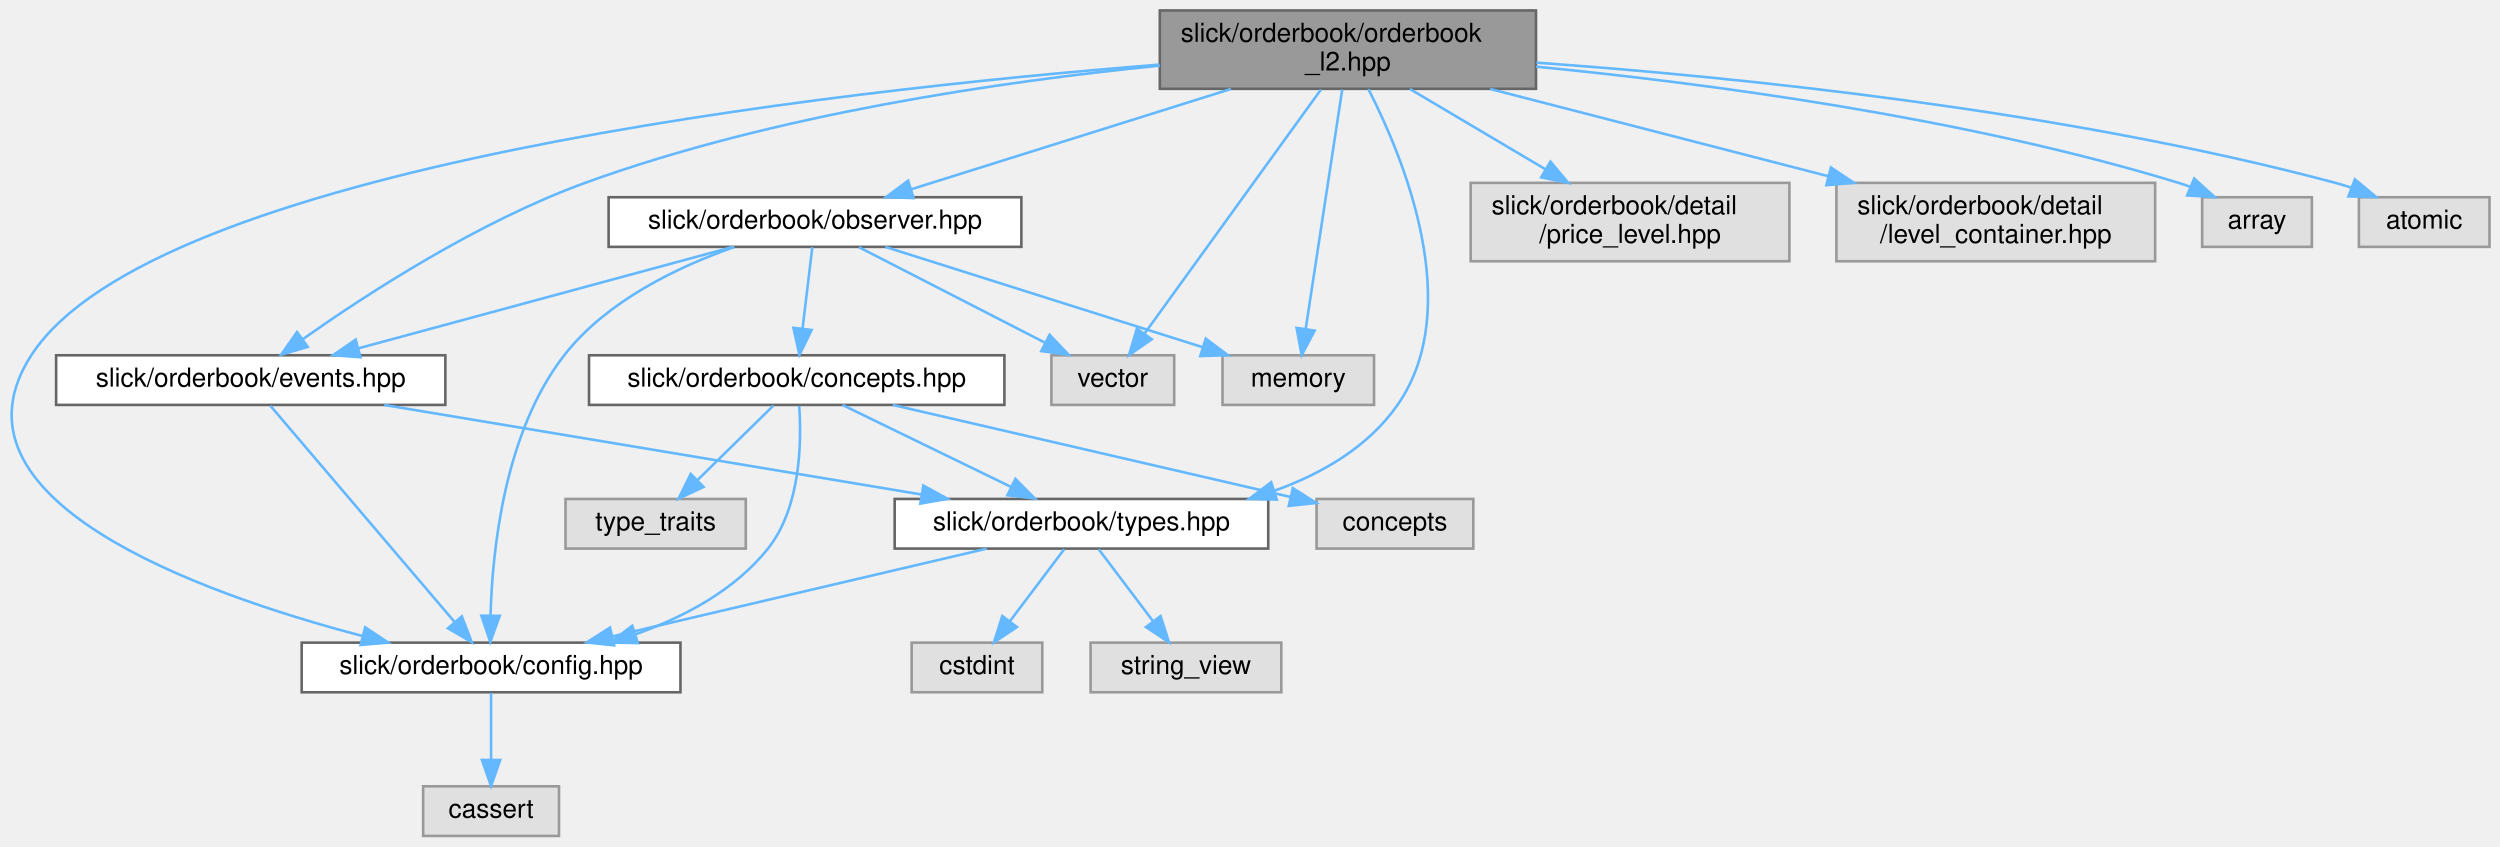
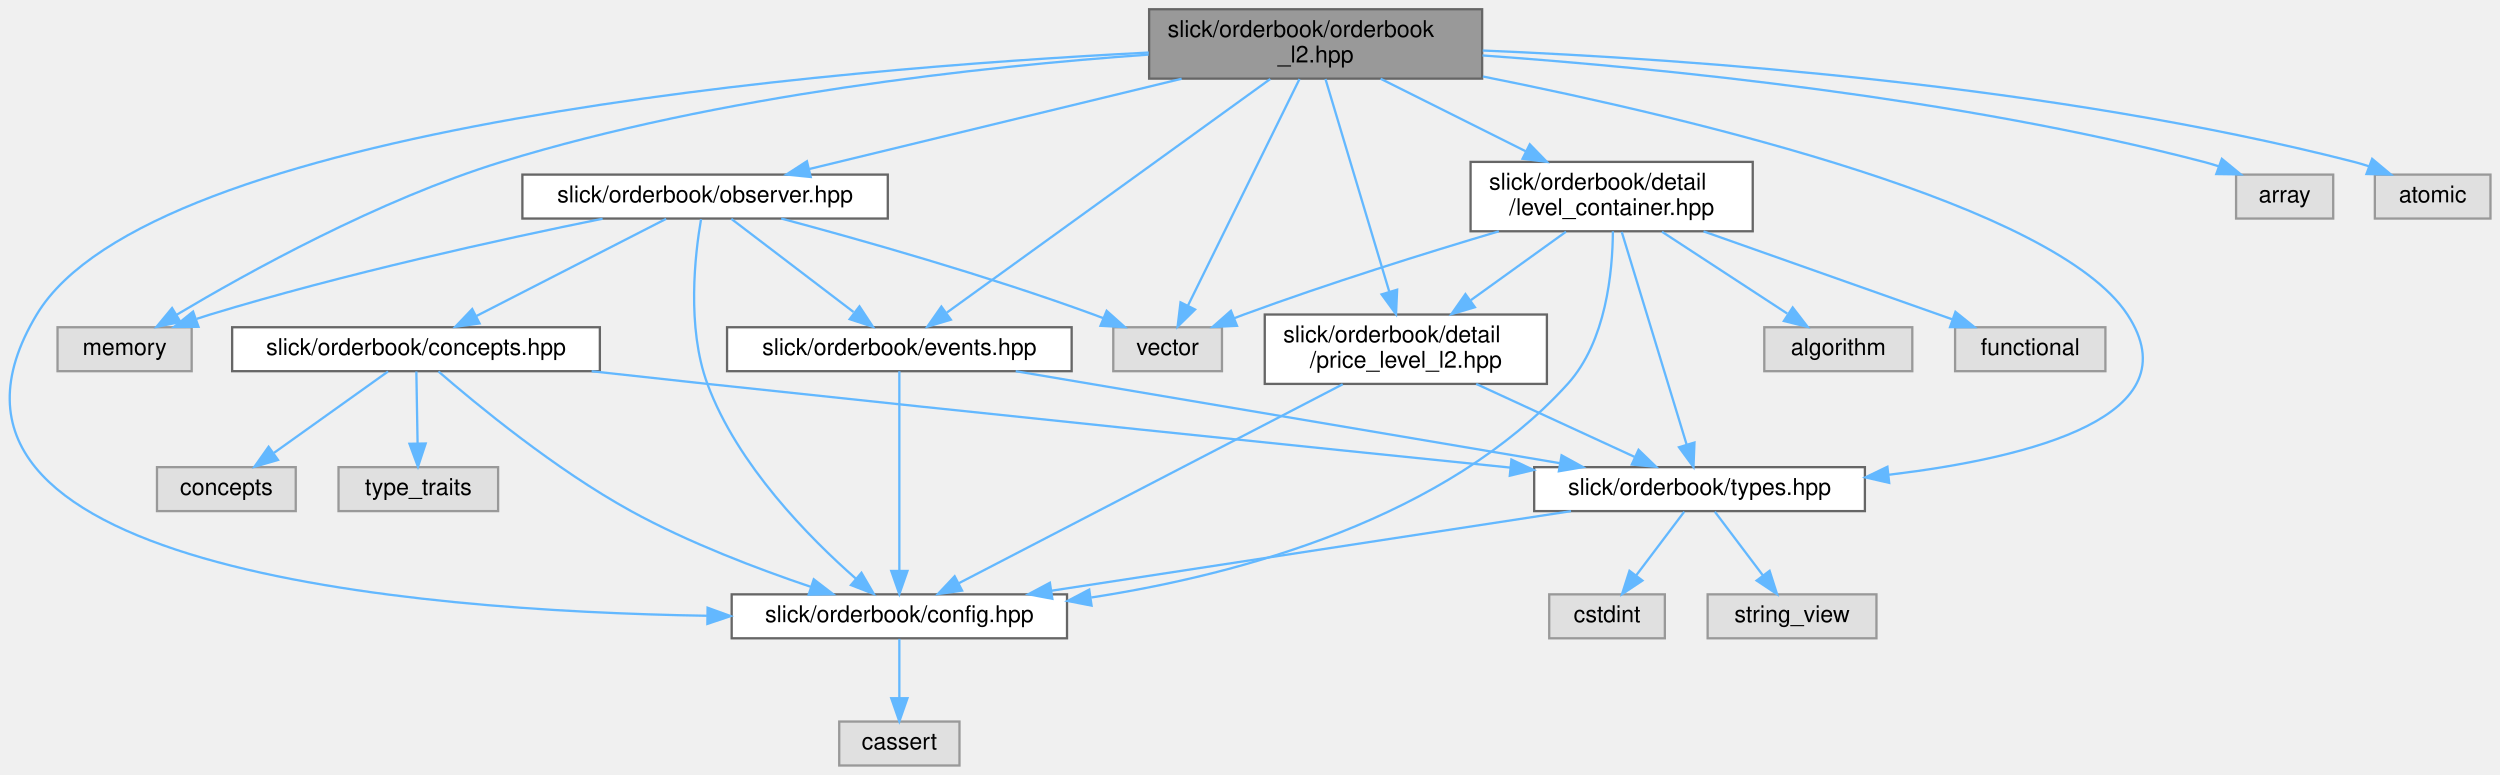
- <svg xmlns="http://www.w3.org/2000/svg" xmlns:xlink="http://www.w3.org/1999/xlink" width="957pt" height="324pt" viewBox="0.00 0.00 956.96 324.00">
-   <g id="graph0" class="graph" transform="scale(1 1) rotate(0) translate(4 320)">
+ <svg xmlns="http://www.w3.org/2000/svg" xmlns:xlink="http://www.w3.org/1999/xlink" width="1081pt" height="335pt" viewBox="0.00 0.00 1080.76 335.00">
+   <g id="graph0" class="graph" transform="scale(1 1) rotate(0) translate(4 331)">
    <g id="Node000001" class="node">
      <g id="a_Node000001">
        <a xlink:title=" ">
-           <polygon fill="#999999" stroke="#666666" points="583.96,-316 439.96,-316 439.96,-286 583.96,-286 583.96,-316" />
-           <text text-anchor="start" x="447.96" y="-304" font-family="Helvetica,sans-Serif" font-size="10.00">slick/orderbook/orderbook</text>
-           <text text-anchor="middle" x="511.96" y="-293" font-family="Helvetica,sans-Serif" font-size="10.00">_l2.hpp</text>
+           <polygon fill="#999999" stroke="#666666" points="636.76,-327 492.76,-327 492.76,-297 636.76,-297 636.76,-327" />
+           <text text-anchor="start" x="500.76" y="-315" font-family="Helvetica,sans-Serif" font-size="10.00">slick/orderbook/orderbook</text>
+           <text text-anchor="middle" x="564.76" y="-304" font-family="Helvetica,sans-Serif" font-size="10.00">_l2.hpp</text>
        </a>
      </g>
    </g>
    <g id="Node000002" class="node">
      <g id="a_Node000002">
        <a xlink:href="config_8hpp.html" target="_top" xlink:title=" ">
-           <polygon fill="white" stroke="#666666" points="256.46,-74 111.46,-74 111.46,-55 256.46,-55 256.46,-74" />
-           <text text-anchor="middle" x="183.96" y="-62" font-family="Helvetica,sans-Serif" font-size="10.00">slick/orderbook/config.hpp</text>
+           <polygon fill="white" stroke="#666666" points="457.26,-74 312.26,-74 312.26,-55 457.26,-55 457.26,-74" />
+           <text text-anchor="middle" x="384.76" y="-62" font-family="Helvetica,sans-Serif" font-size="10.00">slick/orderbook/config.hpp</text>
        </a>
      </g>
    </g>
    <g id="edge1_Node000001_Node000002" class="edge">
      <g id="a_edge1_Node000001_Node000002">
        <a xlink:title=" ">
-           <path fill="none" stroke="#63b8ff" d="M439.74,-295.27C311.84,-285.09 54.52,-255.94 7.96,-184 -27.61,-129.03 71.05,-93.27 134.7,-76.54" />
-           <polygon fill="#63b8ff" stroke="#63b8ff" points="135.76,-79.88 144.59,-74.02 134.03,-73.1 135.76,-79.88" />
+           <path fill="none" stroke="#63b8ff" d="M492.59,-308.28C354.2,-301.22 60.84,-276.73 11.76,-195 -53.87,-85.72 172.68,-66.87 301.55,-64.74" />
+           <polygon fill="#63b8ff" stroke="#63b8ff" points="301.84,-68.23 311.79,-64.6 301.75,-61.23 301.84,-68.23" />
        </a>
      </g>
    </g>
    <g id="Node000004" class="node">
      <g id="a_Node000004">
        <a xlink:href="types_8hpp.html" target="_top" xlink:title=" ">
-           <polygon fill="white" stroke="#666666" points="481.46,-129 338.46,-129 338.46,-110 481.46,-110 481.46,-129" />
-           <text text-anchor="middle" x="409.96" y="-117" font-family="Helvetica,sans-Serif" font-size="10.00">slick/orderbook/types.hpp</text>
+           <polygon fill="white" stroke="#666666" points="802.26,-129 659.26,-129 659.26,-110 802.26,-110 802.26,-129" />
+           <text text-anchor="middle" x="730.76" y="-117" font-family="Helvetica,sans-Serif" font-size="10.00">slick/orderbook/types.hpp</text>
        </a>
      </g>
    </g>
    <g id="edge3_Node000001_Node000004" class="edge">
      <g id="a_edge3_Node000001_Node000004">
        <a xlink:title=" ">
-           <path fill="none" stroke="#63b8ff" d="M519.8,-285.89C533.27,-259.57 556.96,-202.27 530.96,-165 519.78,-148.98 502.16,-138.71 483.79,-132.13" />
-           <polygon fill="#63b8ff" stroke="#63b8ff" points="484.73,-128.76 474.14,-129.02 482.58,-135.42 484.73,-128.76" />
+           <path fill="none" stroke="#63b8ff" d="M637.08,-297.92C730.46,-279.32 884.73,-242.19 915.76,-195 944.55,-151.22 874.66,-133.17 812.7,-125.72" />
+           <polygon fill="#63b8ff" stroke="#63b8ff" points="812.77,-122.21 802.44,-124.58 811.99,-129.17 812.77,-122.21" />
        </a>
      </g>
    </g>
    <g id="Node000007" class="node">
      <g id="a_Node000007">
        <a xlink:href="events_8hpp.html" target="_top" xlink:title=" ">
-           <polygon fill="white" stroke="#666666" points="166.46,-184 17.46,-184 17.46,-165 166.46,-165 166.46,-184" />
-           <text text-anchor="middle" x="91.96" y="-172" font-family="Helvetica,sans-Serif" font-size="10.00">slick/orderbook/events.hpp</text>
+           <polygon fill="white" stroke="#666666" points="459.26,-189.5 310.26,-189.5 310.26,-170.5 459.26,-170.5 459.26,-189.5" />
+           <text text-anchor="middle" x="384.76" y="-177.5" font-family="Helvetica,sans-Serif" font-size="10.00">slick/orderbook/events.hpp</text>
        </a>
      </g>
    </g>
    <g id="edge7_Node000001_Node000007" class="edge">
      <g id="a_edge7_Node000001_Node000007">
        <a xlink:title=" ">
-           <path fill="none" stroke="#63b8ff" d="M439.92,-294.87C379.68,-288.89 292.23,-276.25 219.96,-250 179.03,-235.14 136.23,-207.33 111.95,-190.22" />
-           <polygon fill="#63b8ff" stroke="#63b8ff" points="113.77,-187.21 103.6,-184.23 109.69,-192.9 113.77,-187.21" />
+           <path fill="none" stroke="#63b8ff" d="M545.15,-296.84C510.86,-272.07 440.31,-221.12 405.34,-195.87" />
+           <polygon fill="#63b8ff" stroke="#63b8ff" points="407.03,-192.77 396.87,-189.75 402.93,-198.44 407.03,-192.77" />
        </a>
      </g>
    </g>
    <g id="Node000008" class="node">
      <g id="a_Node000008">
        <a xlink:href="observer_8hpp.html" target="_top" xlink:title=" ">
-           <polygon fill="white" stroke="#666666" points="386.96,-244.5 228.96,-244.5 228.96,-225.5 386.96,-225.5 386.96,-244.5" />
-           <text text-anchor="middle" x="307.96" y="-232.5" font-family="Helvetica,sans-Serif" font-size="10.00">slick/orderbook/observer.hpp</text>
+           <polygon fill="white" stroke="#666666" points="379.76,-255.5 221.76,-255.5 221.76,-236.5 379.76,-236.5 379.76,-255.5" />
+           <text text-anchor="middle" x="300.76" y="-243.5" font-family="Helvetica,sans-Serif" font-size="10.00">slick/orderbook/observer.hpp</text>
        </a>
      </g>
    </g>
    <g id="edge10_Node000001_Node000008" class="edge">
      <g id="a_edge10_Node000001_Node000008">
        <a xlink:title=" ">
-           <path fill="none" stroke="#63b8ff" d="M467.19,-285.95C430.47,-274.43 379.12,-258.32 344.76,-247.54" />
-           <polygon fill="#63b8ff" stroke="#63b8ff" points="345.7,-244.17 335.11,-244.52 343.6,-250.85 345.7,-244.17" />
+           <path fill="none" stroke="#63b8ff" d="M506.82,-296.95C458.38,-285.21 390.27,-268.7 345.83,-257.93" />
+           <polygon fill="#63b8ff" stroke="#63b8ff" points="346.44,-254.47 335.89,-255.52 344.79,-261.27 346.44,-254.47" />
        </a>
      </g>
    </g>
    <g id="Node000012" class="node">
      <g id="a_Node000012">
        <a xlink:title=" ">
-           <polygon fill="#e0e0e0" stroke="#999999" points="445.46,-184 398.46,-184 398.46,-165 445.46,-165 445.46,-184" />
-           <text text-anchor="middle" x="421.96" y="-172" font-family="Helvetica,sans-Serif" font-size="10.00">vector</text>
-         </a>
-       </g>
-     </g>
-     <g id="edge23_Node000001_Node000012" class="edge">
-       <g id="a_edge23_Node000001_Node000012">
-         <a xlink:title=" ">
-           <path fill="none" stroke="#63b8ff" d="M501.64,-285.72C484.93,-262.61 452.05,-217.13 434.2,-192.43" />
-           <polygon fill="#63b8ff" stroke="#63b8ff" points="436.85,-190.12 428.16,-184.07 431.18,-194.22 436.85,-190.12" />
+           <polygon fill="#e0e0e0" stroke="#999999" points="524.26,-189.5 477.26,-189.5 477.26,-170.5 524.26,-170.5 524.26,-189.5" />
+           <text text-anchor="middle" x="500.76" y="-177.5" font-family="Helvetica,sans-Serif" font-size="10.00">vector</text>
+         </a>
+       </g>
+     </g>
+     <g id="edge31_Node000001_Node000012" class="edge">
+       <g id="a_edge31_Node000001_Node000012">
+         <a xlink:title=" ">
+           <path fill="none" stroke="#63b8ff" d="M557.79,-296.84C546.06,-273.02 522.41,-224.99 509.56,-198.88" />
+           <polygon fill="#63b8ff" stroke="#63b8ff" points="512.62,-197.17 505.07,-189.75 506.34,-200.27 512.62,-197.17" />
        </a>
      </g>
    </g>
    <g id="Node000013" class="node">
      <g id="a_Node000013">
        <a xlink:title=" ">
-           <polygon fill="#e0e0e0" stroke="#999999" points="521.96,-184 463.96,-184 463.96,-165 521.96,-165 521.96,-184" />
-           <text text-anchor="middle" x="492.96" y="-172" font-family="Helvetica,sans-Serif" font-size="10.00">memory</text>
-         </a>
-       </g>
-     </g>
-     <g id="edge22_Node000001_Node000013" class="edge">
-       <g id="a_edge22_Node000001_Node000013">
-         <a xlink:title=" ">
-           <path fill="none" stroke="#63b8ff" d="M509.78,-285.72C506.33,-263.12 499.62,-219.12 495.8,-194.09" />
-           <polygon fill="#63b8ff" stroke="#63b8ff" points="499.24,-193.43 494.27,-184.07 492.32,-194.48 499.24,-193.43" />
+           <polygon fill="#e0e0e0" stroke="#999999" points="78.76,-189.5 20.76,-189.5 20.76,-170.5 78.76,-170.5 78.76,-189.5" />
+           <text text-anchor="middle" x="49.76" y="-177.5" font-family="Helvetica,sans-Serif" font-size="10.00">memory</text>
+         </a>
+       </g>
+     </g>
+     <g id="edge30_Node000001_Node000013" class="edge">
+       <g id="a_edge30_Node000001_Node000013">
+         <a xlink:title=" ">
+           <path fill="none" stroke="#63b8ff" d="M492.53,-307.39C420.34,-302.25 306.85,-289.97 212.76,-261 159.79,-244.69 102.7,-213.05 72.13,-194.83" />
+           <polygon fill="#63b8ff" stroke="#63b8ff" points="73.9,-191.81 63.53,-189.64 70.28,-197.8 73.9,-191.81" />
        </a>
      </g>
    </g>
    <g id="Node000014" class="node">
      <g id="a_Node000014">
-         <a xlink:title=" ">
-           <polygon fill="#e0e0e0" stroke="#999999" points="680.96,-250 558.96,-250 558.96,-220 680.96,-220 680.96,-250" />
-           <text text-anchor="start" x="566.96" y="-238" font-family="Helvetica,sans-Serif" font-size="10.00">slick/orderbook/detail</text>
-           <text text-anchor="middle" x="619.96" y="-227" font-family="Helvetica,sans-Serif" font-size="10.00">/price_level.hpp</text>
+         <a xlink:href="price__level__l2_8hpp.html" target="_top" xlink:title=" ">
+           <polygon fill="white" stroke="#666666" points="664.76,-195 542.76,-195 542.76,-165 664.76,-165 664.76,-195" />
+           <text text-anchor="start" x="550.76" y="-183" font-family="Helvetica,sans-Serif" font-size="10.00">slick/orderbook/detail</text>
+           <text text-anchor="middle" x="603.76" y="-172" font-family="Helvetica,sans-Serif" font-size="10.00">/price_level_l2.hpp</text>
        </a>
      </g>
    </g>
    <g id="edge20_Node000001_Node000014" class="edge">
      <g id="a_edge20_Node000001_Node000014">
        <a xlink:title=" ">
-           <path fill="none" stroke="#63b8ff" d="M535.66,-285.95C550.85,-276.95 570.78,-265.14 587.44,-255.27" />
-           <polygon fill="#63b8ff" stroke="#63b8ff" points="589.5,-258.12 596.31,-250.01 585.93,-252.1 589.5,-258.12" />
+           <path fill="none" stroke="#63b8ff" d="M569.01,-296.84C575.63,-274.76 588.49,-231.89 596.58,-204.94" />
+           <polygon fill="#63b8ff" stroke="#63b8ff" points="600,-205.73 599.52,-195.14 593.29,-203.71 600,-205.73" />
        </a>
      </g>
    </g>
    <g id="Node000015" class="node">
      <g id="a_Node000015">
-         <a xlink:title=" ">
-           <polygon fill="#e0e0e0" stroke="#999999" points="820.96,-250 698.96,-250 698.96,-220 820.96,-220 820.96,-250" />
-           <text text-anchor="start" x="706.96" y="-238" font-family="Helvetica,sans-Serif" font-size="10.00">slick/orderbook/detail</text>
-           <text text-anchor="middle" x="759.96" y="-227" font-family="Helvetica,sans-Serif" font-size="10.00">/level_container.hpp</text>
-         </a>
-       </g>
-     </g>
-     <g id="edge21_Node000001_Node000015" class="edge">
-       <g id="a_edge21_Node000001_Node000015">
-         <a xlink:title=" ">
-           <path fill="none" stroke="#63b8ff" d="M566.38,-285.95C604.58,-276.1 655.81,-262.88 695.97,-252.51" />
-           <polygon fill="#63b8ff" stroke="#63b8ff" points="696.85,-255.9 705.66,-250.01 695.11,-249.12 696.85,-255.9" />
-         </a>
-       </g>
-     </g>
-     <g id="Node000016" class="node">
-       <g id="a_Node000016">
-         <a xlink:title=" ">
-           <polygon fill="#e0e0e0" stroke="#999999" points="880.96,-244.5 838.96,-244.5 838.96,-225.5 880.96,-225.5 880.96,-244.5" />
-           <text text-anchor="middle" x="859.96" y="-232.5" font-family="Helvetica,sans-Serif" font-size="10.00">array</text>
-         </a>
-       </g>
-     </g>
-     <g id="edge24_Node000001_Node000016" class="edge">
-       <g id="a_edge24_Node000001_Node000016">
-         <a xlink:title=" ">
-           <path fill="none" stroke="#63b8ff" d="M583.98,-294.48C649.29,-288.12 747.65,-275.13 829.96,-250 831.4,-249.56 832.87,-249.06 834.33,-248.52" />
-           <polygon fill="#63b8ff" stroke="#63b8ff" points="835.92,-251.65 843.78,-244.56 833.21,-245.2 835.92,-251.65" />
-         </a>
-       </g>
-     </g>
-     <g id="Node000017" class="node">
-       <g id="a_Node000017">
-         <a xlink:title=" ">
-           <polygon fill="#e0e0e0" stroke="#999999" points="948.96,-244.5 898.96,-244.5 898.96,-225.5 948.96,-225.5 948.96,-244.5" />
-           <text text-anchor="middle" x="923.96" y="-232.5" font-family="Helvetica,sans-Serif" font-size="10.00">atomic</text>
-         </a>
-       </g>
-     </g>
-     <g id="edge25_Node000001_Node000017" class="edge">
-       <g id="a_edge25_Node000001_Node000017">
-         <a xlink:title=" ">
-           <path fill="none" stroke="#63b8ff" d="M584.1,-296.02C660.97,-290.5 785.72,-277.85 889.96,-250 891.9,-249.48 893.88,-248.88 895.86,-248.22" />
-           <polygon fill="#63b8ff" stroke="#63b8ff" points="897.42,-251.37 905.56,-244.59 894.96,-244.82 897.42,-251.37" />
+         <a xlink:href="level__container_8hpp.html" target="_top" xlink:title=" ">
+           <polygon fill="white" stroke="#666666" points="753.76,-261 631.76,-261 631.76,-231 753.76,-231 753.76,-261" />
+           <text text-anchor="start" x="639.76" y="-249" font-family="Helvetica,sans-Serif" font-size="10.00">slick/orderbook/detail</text>
+           <text text-anchor="middle" x="692.76" y="-238" font-family="Helvetica,sans-Serif" font-size="10.00">/level_container.hpp</text>
+         </a>
+       </g>
+     </g>
+     <g id="edge23_Node000001_Node000015" class="edge">
+       <g id="a_edge23_Node000001_Node000015">
+         <a xlink:title=" ">
+           <path fill="none" stroke="#63b8ff" d="M592.85,-296.95C611.27,-287.74 635.57,-275.6 655.59,-265.59" />
+           <polygon fill="#63b8ff" stroke="#63b8ff" points="657.36,-268.61 664.74,-261.01 654.23,-262.35 657.36,-268.61" />
+         </a>
+       </g>
+     </g>
+     <g id="Node000018" class="node">
+       <g id="a_Node000018">
+         <a xlink:title=" ">
+           <polygon fill="#e0e0e0" stroke="#999999" points="1004.76,-255.5 962.76,-255.5 962.76,-236.5 1004.76,-236.5 1004.76,-255.5" />
+           <text text-anchor="middle" x="983.76" y="-243.5" font-family="Helvetica,sans-Serif" font-size="10.00">array</text>
+         </a>
+       </g>
+     </g>
+     <g id="edge32_Node000001_Node000018" class="edge">
+       <g id="a_edge32_Node000001_Node000018">
+         <a xlink:title=" ">
+           <path fill="none" stroke="#63b8ff" d="M636.91,-307.02C714.87,-301.47 842.23,-288.77 948.76,-261 950.92,-260.44 953.13,-259.77 955.33,-259.05" />
+           <polygon fill="#63b8ff" stroke="#63b8ff" points="956.61,-262.31 964.8,-255.59 954.2,-255.74 956.61,-262.31" />
+         </a>
+       </g>
+     </g>
+     <g id="Node000019" class="node">
+       <g id="a_Node000019">
+         <a xlink:title=" ">
+           <polygon fill="#e0e0e0" stroke="#999999" points="1072.76,-255.5 1022.76,-255.5 1022.76,-236.5 1072.76,-236.5 1072.76,-255.5" />
+           <text text-anchor="middle" x="1047.76" y="-243.5" font-family="Helvetica,sans-Serif" font-size="10.00">atomic</text>
+         </a>
+       </g>
+     </g>
+     <g id="edge33_Node000001_Node000019" class="edge">
+       <g id="a_edge33_Node000001_Node000019">
+         <a xlink:title=" ">
+           <path fill="none" stroke="#63b8ff" d="M637.02,-309.15C726.69,-305.44 883.64,-294.33 1013.76,-261 1015.92,-260.45 1018.12,-259.78 1020.32,-259.05" />
+           <polygon fill="#63b8ff" stroke="#63b8ff" points="1021.6,-262.31 1029.73,-255.52 1019.14,-255.76 1021.6,-262.31" />
        </a>
      </g>
    </g>
    <g id="Node000003" class="node">
      <g id="a_Node000003">
        <a xlink:title=" ">
-           <polygon fill="#e0e0e0" stroke="#999999" points="209.96,-19 157.96,-19 157.96,0 209.96,0 209.96,-19" />
-           <text text-anchor="middle" x="183.96" y="-7" font-family="Helvetica,sans-Serif" font-size="10.00">cassert</text>
+           <polygon fill="#e0e0e0" stroke="#999999" points="410.76,-19 358.76,-19 358.76,0 410.76,0 410.76,-19" />
+           <text text-anchor="middle" x="384.76" y="-7" font-family="Helvetica,sans-Serif" font-size="10.00">cassert</text>
        </a>
      </g>
    </g>
    <g id="edge2_Node000002_Node000003" class="edge">
      <g id="a_edge2_Node000002_Node000003">
        <a xlink:title=" ">
-           <path fill="none" stroke="#63b8ff" d="M183.96,-54.75C183.96,-47.8 183.96,-37.85 183.96,-29.13" />
-           <polygon fill="#63b8ff" stroke="#63b8ff" points="187.46,-29.09 183.96,-19.09 180.46,-29.09 187.46,-29.09" />
+           <path fill="none" stroke="#63b8ff" d="M384.76,-54.75C384.76,-47.8 384.76,-37.85 384.76,-29.13" />
+           <polygon fill="#63b8ff" stroke="#63b8ff" points="388.26,-29.09 384.76,-19.09 381.26,-29.09 388.26,-29.09" />
        </a>
      </g>
    </g>
    <g id="edge4_Node000004_Node000002" class="edge">
      <g id="a_edge4_Node000004_Node000002">
        <a xlink:title=" ">
-           <path fill="none" stroke="#63b8ff" d="M373.65,-109.98C334.72,-100.86 272.8,-86.33 230.36,-76.38" />
-           <polygon fill="#63b8ff" stroke="#63b8ff" points="231.09,-72.96 220.56,-74.08 229.49,-79.77 231.09,-72.96" />
+           <path fill="none" stroke="#63b8ff" d="M675.17,-109.98C613.97,-100.61 515.66,-85.55 450.64,-75.59" />
+           <polygon fill="#63b8ff" stroke="#63b8ff" points="450.91,-72.09 440.5,-74.04 449.85,-79.01 450.91,-72.09" />
        </a>
      </g>
    </g>
    <g id="Node000005" class="node">
      <g id="a_Node000005">
        <a xlink:title=" ">
-           <polygon fill="#e0e0e0" stroke="#999999" points="394.96,-74 344.96,-74 344.96,-55 394.96,-55 394.96,-74" />
-           <text text-anchor="middle" x="369.96" y="-62" font-family="Helvetica,sans-Serif" font-size="10.00">cstdint</text>
+           <polygon fill="#e0e0e0" stroke="#999999" points="715.76,-74 665.76,-74 665.76,-55 715.76,-55 715.76,-74" />
+           <text text-anchor="middle" x="690.76" y="-62" font-family="Helvetica,sans-Serif" font-size="10.00">cstdint</text>
        </a>
      </g>
    </g>
    <g id="edge5_Node000004_Node000005" class="edge">
      <g id="a_edge5_Node000004_Node000005">
        <a xlink:title=" ">
-           <path fill="none" stroke="#63b8ff" d="M403.36,-109.75C397.71,-102.26 389.42,-91.28 382.51,-82.13" />
-           <polygon fill="#63b8ff" stroke="#63b8ff" points="385.26,-79.96 376.44,-74.09 379.67,-84.18 385.26,-79.96" />
+           <path fill="none" stroke="#63b8ff" d="M724.15,-109.75C718.5,-102.26 710.22,-91.28 703.31,-82.13" />
+           <polygon fill="#63b8ff" stroke="#63b8ff" points="706.06,-79.96 697.24,-74.09 700.47,-84.18 706.06,-79.96" />
        </a>
      </g>
    </g>
    <g id="Node000006" class="node">
      <g id="a_Node000006">
        <a xlink:title=" ">
-           <polygon fill="#e0e0e0" stroke="#999999" points="486.46,-74 413.46,-74 413.46,-55 486.46,-55 486.46,-74" />
-           <text text-anchor="middle" x="449.96" y="-62" font-family="Helvetica,sans-Serif" font-size="10.00">string_view</text>
+           <polygon fill="#e0e0e0" stroke="#999999" points="807.26,-74 734.26,-74 734.26,-55 807.26,-55 807.26,-74" />
+           <text text-anchor="middle" x="770.76" y="-62" font-family="Helvetica,sans-Serif" font-size="10.00">string_view</text>
        </a>
      </g>
    </g>
    <g id="edge6_Node000004_Node000006" class="edge">
      <g id="a_edge6_Node000004_Node000006">
        <a xlink:title=" ">
-           <path fill="none" stroke="#63b8ff" d="M416.57,-109.75C422.22,-102.26 430.51,-91.28 437.41,-82.13" />
-           <polygon fill="#63b8ff" stroke="#63b8ff" points="440.25,-84.18 443.48,-74.09 434.66,-79.96 440.25,-84.18" />
+           <path fill="none" stroke="#63b8ff" d="M737.37,-109.75C743.02,-102.26 751.3,-91.28 758.21,-82.13" />
+           <polygon fill="#63b8ff" stroke="#63b8ff" points="761.05,-84.18 764.28,-74.09 755.46,-79.96 761.05,-84.18" />
        </a>
      </g>
    </g>
    <g id="edge8_Node000007_Node000002" class="edge">
      <g id="a_edge8_Node000007_Node000002">
        <a xlink:title=" ">
-           <path fill="none" stroke="#63b8ff" d="M99.49,-164.66C114.86,-146.61 150.08,-105.28 169.84,-82.08" />
-           <polygon fill="#63b8ff" stroke="#63b8ff" points="172.76,-84.04 176.58,-74.16 167.44,-79.5 172.76,-84.04" />
+           <path fill="none" stroke="#63b8ff" d="M384.76,-170.47C384.76,-152.23 384.76,-109.07 384.76,-84.14" />
+           <polygon fill="#63b8ff" stroke="#63b8ff" points="388.26,-84.13 384.76,-74.13 381.26,-84.13 388.26,-84.13" />
        </a>
      </g>
    </g>
    <g id="edge9_Node000007_Node000004" class="edge">
      <g id="a_edge9_Node000007_Node000004">
        <a xlink:title=" ">
-           <path fill="none" stroke="#63b8ff" d="M143.05,-164.98C199.07,-155.65 288.91,-140.67 348.67,-130.71" />
-           <polygon fill="#63b8ff" stroke="#63b8ff" points="349.44,-134.13 358.73,-129.04 348.29,-127.23 349.44,-134.13" />
+           <path fill="none" stroke="#63b8ff" d="M435.07,-170.49C497.47,-159.94 603.73,-141.98 670.44,-130.7" />
+           <polygon fill="#63b8ff" stroke="#63b8ff" points="671.11,-134.13 680.39,-129.02 669.94,-127.23 671.11,-134.13" />
        </a>
      </g>
    </g>
    <g id="edge11_Node000008_Node000002" class="edge">
      <g id="a_edge11_Node000008_Node000002">
        <a xlink:title=" ">
-           <path fill="none" stroke="#63b8ff" d="M277.1,-225.45C255.7,-217.95 228.23,-204.91 211.96,-184 189.11,-154.63 184.44,-109.62 183.76,-84.37" />
-           <polygon fill="#63b8ff" stroke="#63b8ff" points="187.26,-84.25 183.67,-74.28 180.26,-84.31 187.26,-84.25" />
+           <path fill="none" stroke="#63b8ff" d="M299.02,-236.25C296.41,-221.16 292.71,-189.5 301.76,-165 314.71,-129.95 345.8,-98.49 366.04,-80.72" />
+           <polygon fill="#63b8ff" stroke="#63b8ff" points="368.37,-83.33 373.71,-74.18 363.83,-78.01 368.37,-83.33" />
        </a>
      </g>
    </g>
    <g id="edge12_Node000008_Node000007" class="edge">
      <g id="a_edge12_Node000008_Node000007">
        <a xlink:title=" ">
-           <path fill="none" stroke="#63b8ff" d="M276.55,-225.49C238.72,-215.25 175.05,-198 133.27,-186.69" />
-           <polygon fill="#63b8ff" stroke="#63b8ff" points="133.97,-183.25 123.41,-184.02 132.14,-190.01 133.97,-183.25" />
+           <path fill="none" stroke="#63b8ff" d="M312.09,-236.37C325.62,-226.06 348.48,-208.65 364.95,-196.09" />
+           <polygon fill="#63b8ff" stroke="#63b8ff" points="367.51,-198.54 373.34,-189.7 363.27,-192.98 367.51,-198.54" />
        </a>
      </g>
    </g>
    <g id="Node000009" class="node">
      <g id="a_Node000009">
        <a xlink:href="concepts_8hpp.html" target="_top" xlink:title=" ">
-           <polygon fill="white" stroke="#666666" points="380.46,-184 221.46,-184 221.46,-165 380.46,-165 380.46,-184" />
-           <text text-anchor="middle" x="300.96" y="-172" font-family="Helvetica,sans-Serif" font-size="10.00">slick/orderbook/concepts.hpp</text>
+           <polygon fill="white" stroke="#666666" points="255.26,-189.5 96.26,-189.5 96.26,-170.5 255.26,-170.5 255.26,-189.5" />
+           <text text-anchor="middle" x="175.76" y="-177.5" font-family="Helvetica,sans-Serif" font-size="10.00">slick/orderbook/concepts.hpp</text>
        </a>
      </g>
    </g>
    <g id="edge13_Node000008_Node000009" class="edge">
      <g id="a_edge13_Node000008_Node000009">
        <a xlink:title=" ">
-           <path fill="none" stroke="#63b8ff" d="M306.93,-225.37C305.96,-217.25 304.47,-204.81 303.22,-194.39" />
-           <polygon fill="#63b8ff" stroke="#63b8ff" points="306.66,-193.68 302,-184.17 299.71,-194.51 306.66,-193.68" />
+           <path fill="none" stroke="#63b8ff" d="M283.9,-236.37C262.84,-225.59 226.57,-207.02 201.9,-194.38" />
+           <polygon fill="#63b8ff" stroke="#63b8ff" points="203.25,-191.14 192.75,-189.7 200.06,-197.37 203.25,-191.14" />
        </a>
      </g>
    </g>
    <g id="edge18_Node000008_Node000012" class="edge">
      <g id="a_edge18_Node000008_Node000012">
        <a xlink:title=" ">
-           <path fill="none" stroke="#63b8ff" d="M324.78,-225.37C343.56,-215.73 374.17,-200.03 396.01,-188.81" />
-           <polygon fill="#63b8ff" stroke="#63b8ff" points="397.77,-191.85 405.07,-184.17 394.58,-185.62 397.77,-191.85" />
+           <path fill="none" stroke="#63b8ff" d="M333.67,-236.5C367.83,-227.37 422.61,-211.89 468.76,-195 470.15,-194.49 471.56,-193.95 472.98,-193.4" />
+           <polygon fill="#63b8ff" stroke="#63b8ff" points="474.4,-196.6 482.3,-189.54 471.73,-190.13 474.4,-196.6" />
        </a>
      </g>
    </g>
    <g id="edge19_Node000008_Node000013" class="edge">
      <g id="a_edge19_Node000008_Node000013">
        <a xlink:title=" ">
-           <path fill="none" stroke="#63b8ff" d="M334.86,-225.49C366.92,-215.36 420.64,-198.37 456.44,-187.05" />
-           <polygon fill="#63b8ff" stroke="#63b8ff" points="457.55,-190.37 466.03,-184.02 455.44,-183.69 457.55,-190.37" />
+           <path fill="none" stroke="#63b8ff" d="M256.45,-236.43C212.86,-227.59 144.61,-212.62 86.76,-195 84.84,-194.41 82.87,-193.78 80.9,-193.12" />
+           <polygon fill="#63b8ff" stroke="#63b8ff" points="81.71,-189.69 71.12,-189.63 79.36,-196.28 81.71,-189.69" />
        </a>
      </g>
    </g>
    <g id="edge14_Node000009_Node000002" class="edge">
      <g id="a_edge14_Node000009_Node000002">
        <a xlink:title=" ">
-           <path fill="none" stroke="#63b8ff" d="M301.91,-164.64C302.85,-151.3 302.64,-125.93 289.96,-110 277.31,-94.11 257.97,-83.82 239.25,-77.19" />
-           <polygon fill="#63b8ff" stroke="#63b8ff" points="240.15,-73.81 229.56,-74.05 237.99,-80.46 240.15,-73.81" />
+           <path fill="none" stroke="#63b8ff" d="M185.47,-170.38C201.74,-156.27 235.98,-128 268.76,-110 293.57,-96.37 323.43,-85.02 346.65,-77.19" />
+           <polygon fill="#63b8ff" stroke="#63b8ff" points="347.75,-80.51 356.15,-74.06 345.56,-73.87 347.75,-80.51" />
        </a>
      </g>
    </g>
    <g id="edge15_Node000009_Node000004" class="edge">
      <g id="a_edge15_Node000009_Node000004">
        <a xlink:title=" ">
-           <path fill="none" stroke="#63b8ff" d="M318.47,-164.98C335.93,-156.5 362.97,-143.35 383.13,-133.54" />
-           <polygon fill="#63b8ff" stroke="#63b8ff" points="384.67,-136.69 392.13,-129.17 381.61,-130.4 384.67,-136.69" />
+           <path fill="none" stroke="#63b8ff" d="M251.71,-170.47C268.21,-168.64 285.57,-166.74 301.76,-165 422.61,-152.02 562.68,-137.61 649.02,-128.8" />
+           <polygon fill="#63b8ff" stroke="#63b8ff" points="649.42,-132.28 659.01,-127.78 648.71,-125.31 649.42,-132.28" />
        </a>
      </g>
    </g>
    <g id="Node000010" class="node">
      <g id="a_Node000010">
        <a xlink:title=" ">
-           <polygon fill="#e0e0e0" stroke="#999999" points="559.96,-129 499.96,-129 499.96,-110 559.96,-110 559.96,-129" />
-           <text text-anchor="middle" x="529.96" y="-117" font-family="Helvetica,sans-Serif" font-size="10.00">concepts</text>
+           <polygon fill="#e0e0e0" stroke="#999999" points="123.76,-129 63.76,-129 63.76,-110 123.76,-110 123.76,-129" />
+           <text text-anchor="middle" x="93.76" y="-117" font-family="Helvetica,sans-Serif" font-size="10.00">concepts</text>
        </a>
      </g>
    </g>
    <g id="edge16_Node000009_Node000010" class="edge">
      <g id="a_edge16_Node000009_Node000010">
        <a xlink:title=" ">
-           <path fill="none" stroke="#63b8ff" d="M337.75,-164.98C379.42,-155.34 447.09,-139.68 490.02,-129.74" />
-           <polygon fill="#63b8ff" stroke="#63b8ff" points="490.89,-133.14 499.84,-127.47 489.31,-126.32 490.89,-133.14" />
+           <path fill="none" stroke="#63b8ff" d="M163.66,-170.37C150.7,-161.12 129.9,-146.28 114.36,-135.19" />
+           <polygon fill="#63b8ff" stroke="#63b8ff" points="116.08,-132.13 105.91,-129.17 112.02,-137.82 116.08,-132.13" />
        </a>
      </g>
    </g>
    <g id="Node000011" class="node">
      <g id="a_Node000011">
        <a xlink:title=" ">
-           <polygon fill="#e0e0e0" stroke="#999999" points="281.46,-129 212.46,-129 212.46,-110 281.46,-110 281.46,-129" />
-           <text text-anchor="middle" x="246.96" y="-117" font-family="Helvetica,sans-Serif" font-size="10.00">type_traits</text>
+           <polygon fill="#e0e0e0" stroke="#999999" points="211.26,-129 142.26,-129 142.26,-110 211.26,-110 211.26,-129" />
+           <text text-anchor="middle" x="176.76" y="-117" font-family="Helvetica,sans-Serif" font-size="10.00">type_traits</text>
        </a>
      </g>
    </g>
    <g id="edge17_Node000009_Node000011" class="edge">
      <g id="a_edge17_Node000009_Node000011">
        <a xlink:title=" ">
-           <path fill="none" stroke="#63b8ff" d="M292.04,-164.75C284.18,-157.03 272.53,-145.6 263.04,-136.28" />
-           <polygon fill="#63b8ff" stroke="#63b8ff" points="265.3,-133.6 255.71,-129.09 260.4,-138.59 265.3,-133.6" />
+           <path fill="none" stroke="#63b8ff" d="M175.91,-170.37C176.05,-162.25 176.26,-149.81 176.44,-139.39" />
+           <polygon fill="#63b8ff" stroke="#63b8ff" points="179.94,-139.23 176.61,-129.17 172.94,-139.11 179.94,-139.23" />
+         </a>
+       </g>
+     </g>
+     <g id="edge21_Node000014_Node000002" class="edge">
+       <g id="a_edge21_Node000014_Node000002">
+         <a xlink:title=" ">
+           <path fill="none" stroke="#63b8ff" d="M576.47,-164.85C533.81,-142.75 451.93,-100.31 410.35,-78.76" />
+           <polygon fill="#63b8ff" stroke="#63b8ff" points="411.89,-75.62 401.4,-74.12 408.67,-81.83 411.89,-75.62" />
+         </a>
+       </g>
+     </g>
+     <g id="edge22_Node000014_Node000004" class="edge">
+       <g id="a_edge22_Node000014_Node000004">
+         <a xlink:title=" ">
+           <path fill="none" stroke="#63b8ff" d="M634.18,-164.99C654.99,-155.4 682.38,-142.79 702.67,-133.44" />
+           <polygon fill="#63b8ff" stroke="#63b8ff" points="704.39,-136.5 712,-129.14 701.46,-130.14 704.39,-136.5" />
+         </a>
+       </g>
+     </g>
+     <g id="edge24_Node000015_Node000002" class="edge">
+       <g id="a_edge24_Node000015_Node000002">
+         <a xlink:title=" ">
+           <path fill="none" stroke="#63b8ff" d="M693.29,-231C693.19,-213.4 690.34,-183.3 673.76,-165 621.08,-106.87 532.86,-82.69 467.72,-72.64" />
+           <polygon fill="#63b8ff" stroke="#63b8ff" points="467.87,-69.13 457.47,-71.15 466.86,-76.06 467.87,-69.13" />
+         </a>
+       </g>
+     </g>
+     <g id="edge25_Node000015_Node000004" class="edge">
+       <g id="a_edge25_Node000015_Node000004">
+         <a xlink:title=" ">
+           <path fill="none" stroke="#63b8ff" d="M697.12,-230.72C704.05,-208.02 717.57,-163.72 725.19,-138.75" />
+           <polygon fill="#63b8ff" stroke="#63b8ff" points="728.57,-139.66 728.14,-129.07 721.88,-137.61 728.57,-139.66" />
+         </a>
+       </g>
+     </g>
+     <g id="edge27_Node000015_Node000012" class="edge">
+       <g id="a_edge27_Node000015_Node000012">
+         <a xlink:title=" ">
+           <path fill="none" stroke="#63b8ff" d="M643.99,-230.99C612.32,-221.57 570.28,-208.45 533.76,-195 532.37,-194.49 530.96,-193.95 529.54,-193.4" />
+           <polygon fill="#63b8ff" stroke="#63b8ff" points="530.76,-190.12 520.18,-189.61 528.13,-196.61 530.76,-190.12" />
+         </a>
+       </g>
+     </g>
+     <g id="edge26_Node000015_Node000014" class="edge">
+       <g id="a_edge26_Node000015_Node000014">
+         <a xlink:title=" ">
+           <path fill="none" stroke="#63b8ff" d="M673.01,-230.8C660.91,-222.1 645.23,-210.82 631.85,-201.2" />
+           <polygon fill="#63b8ff" stroke="#63b8ff" points="633.62,-198.16 623.46,-195.16 629.53,-203.84 633.62,-198.16" />
+         </a>
+       </g>
+     </g>
+     <g id="Node000016" class="node">
+       <g id="a_Node000016">
+         <a xlink:title=" ">
+           <polygon fill="#e0e0e0" stroke="#999999" points="822.76,-189.5 758.76,-189.5 758.76,-170.5 822.76,-170.5 822.76,-189.5" />
+           <text text-anchor="middle" x="790.76" y="-177.5" font-family="Helvetica,sans-Serif" font-size="10.00">algorithm</text>
+         </a>
+       </g>
+     </g>
+     <g id="edge28_Node000015_Node000016" class="edge">
+       <g id="a_edge28_Node000015_Node000016">
+         <a xlink:title=" ">
+           <path fill="none" stroke="#63b8ff" d="M714.51,-230.8C730.63,-220.27 752.52,-205.97 768.71,-195.4" />
+           <polygon fill="#63b8ff" stroke="#63b8ff" points="771.04,-198.06 777.5,-189.66 767.22,-192.2 771.04,-198.06" />
+         </a>
+       </g>
+     </g>
+     <g id="Node000017" class="node">
+       <g id="a_Node000017">
+         <a xlink:title=" ">
+           <polygon fill="#e0e0e0" stroke="#999999" points="906.26,-189.5 841.26,-189.5 841.26,-170.5 906.26,-170.5 906.26,-189.5" />
+           <text text-anchor="middle" x="873.76" y="-177.5" font-family="Helvetica,sans-Serif" font-size="10.00">functional</text>
+         </a>
+       </g>
+     </g>
+     <g id="edge29_Node000015_Node000017" class="edge">
+       <g id="a_edge29_Node000015_Node000017">
+         <a xlink:title=" ">
+           <path fill="none" stroke="#63b8ff" d="M732.48,-230.95C764.64,-219.58 809.46,-203.74 839.93,-192.96" />
+           <polygon fill="#63b8ff" stroke="#63b8ff" points="841.41,-196.15 849.67,-189.52 839.08,-189.55 841.41,-196.15" />
        </a>
      </g>
    </g>
  </g>
</svg>
